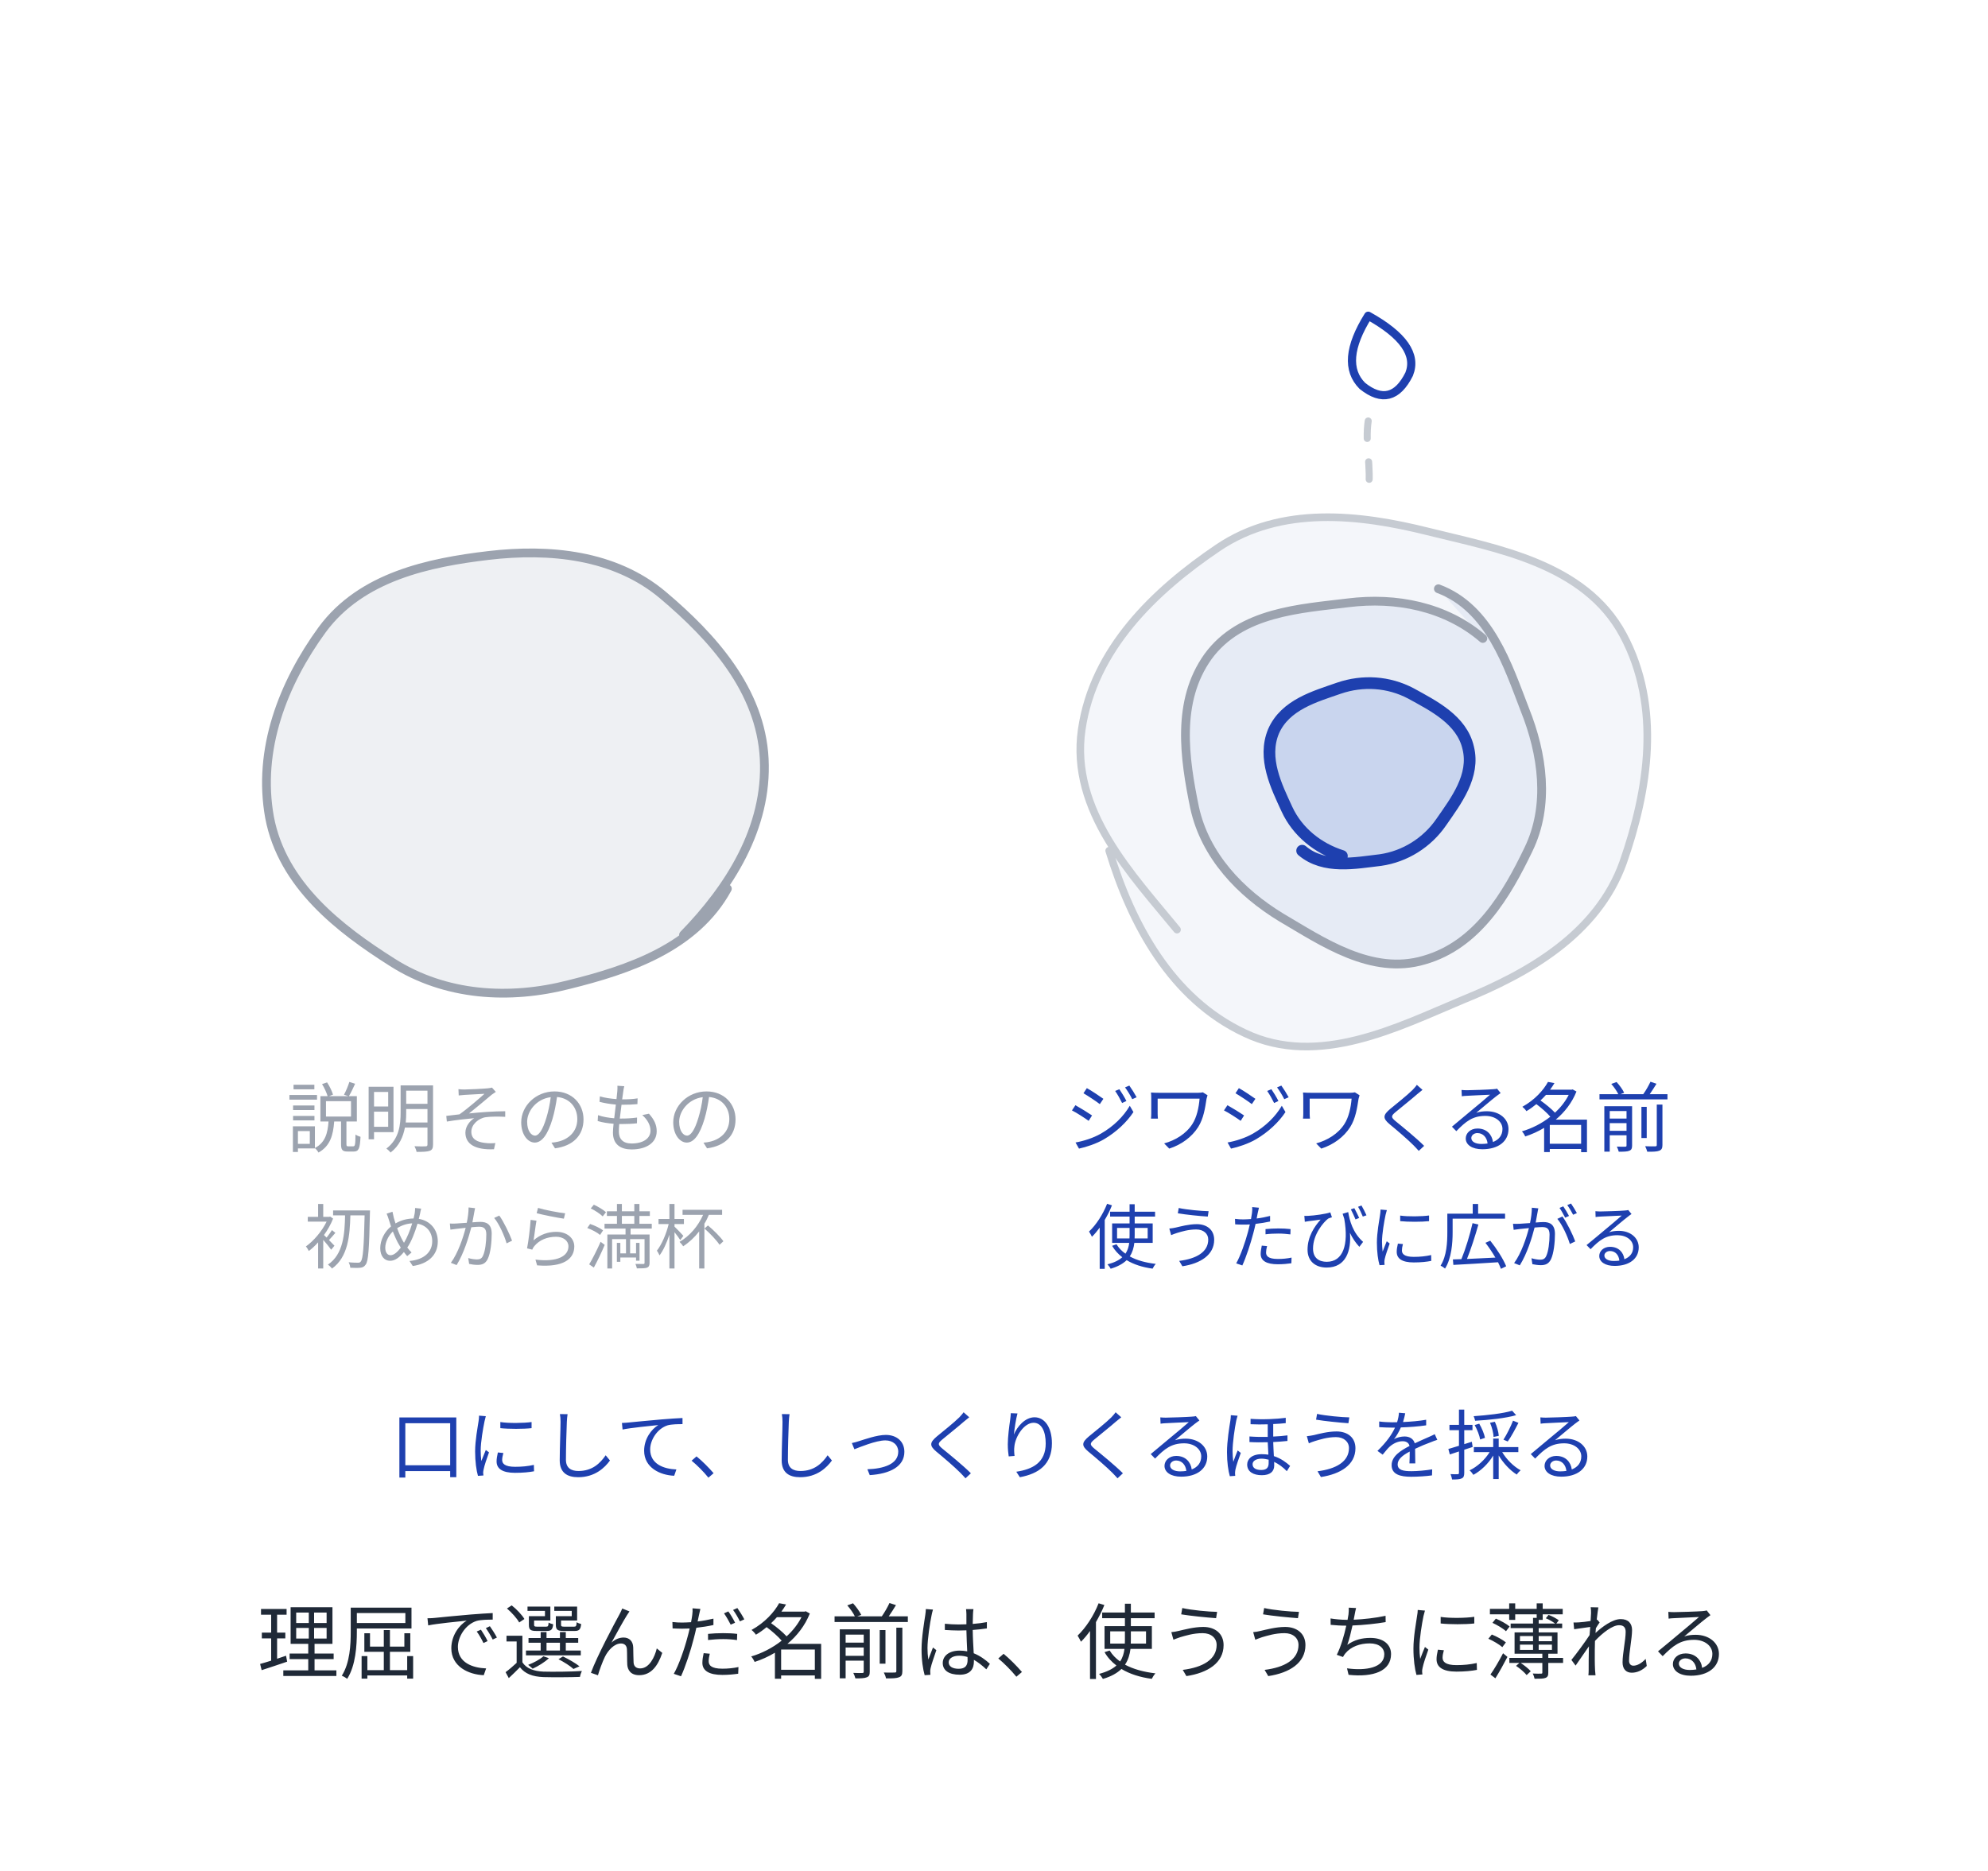
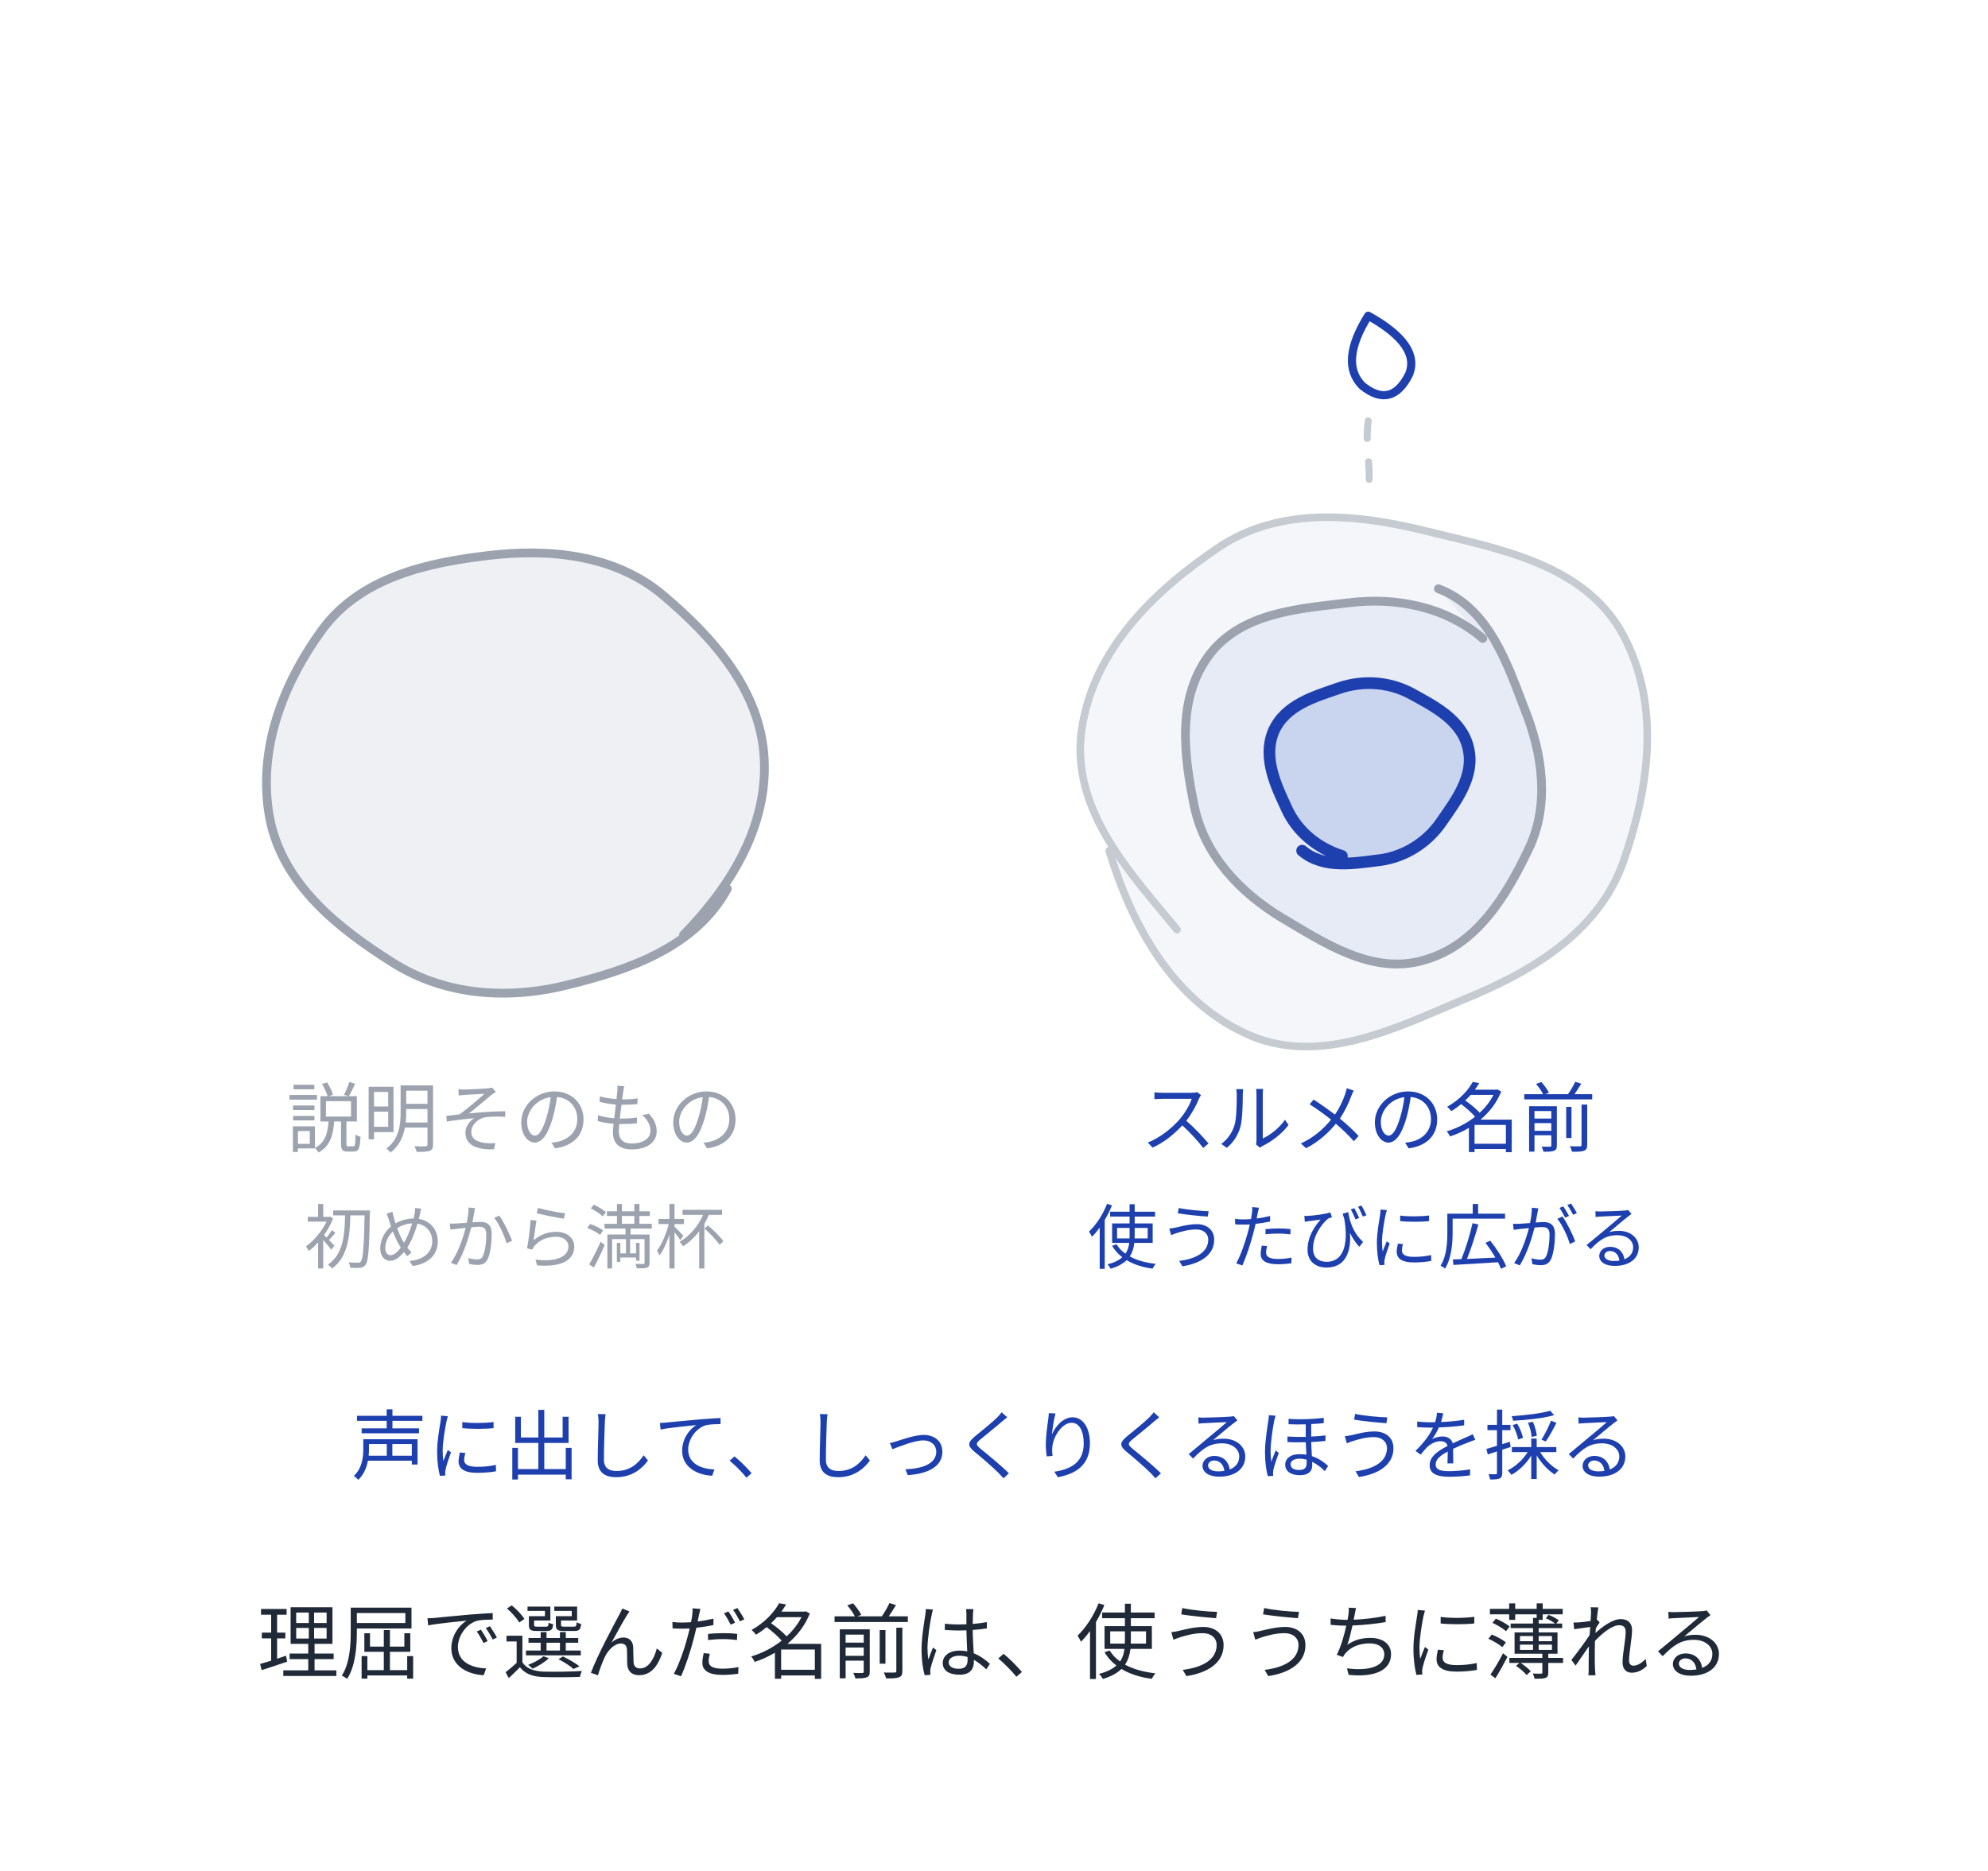
<svg xmlns="http://www.w3.org/2000/svg" width="340" height="320" viewBox="0 0 340 320" preserveAspectRatio="xMidYMid meet">
  <path d="M124.4 152 C118.9 162.1 107.4 165.9 97.3 168.4 C87.2 171 76.2 170.4 67.1 164.6 C58.1 158.9 48.3 151.4 46.1 139.8 C44 128.2 48.4 116.9 55.1 107.7 C61.8 98.6 73.4 96.2 83.6 95 C93.9 93.8 105.1 94.8 113.4 101.8 C121.8 108.9 130.1 118 130.7 129.8 C131.3 141.6 124.7 151.9 116.9 159.9" fill="#EEF0F3" stroke="#9CA3AF" stroke-width="1.5" stroke-linecap="round" />
  <text x="88" y="196" text-anchor="middle" font-family="sans-serif" font-size="13" fill="#9CA3AF">説明そのもの</text>
  <text x="88" y="216" text-anchor="middle" font-family="sans-serif" font-size="12" fill="#9CA3AF">初めから満杯</text>
  <path d="M234 54 q-5 8 -1 12 q5 4 8 -2 q2 -5 -7 -10" fill="none" stroke="#1E40AF" stroke-width="1.4" stroke-linecap="round" stroke-linejoin="round" />
  <path d="M234 72 C233.4 76 234.6 80 234 84" fill="none" stroke="#C6CBD2" stroke-width="1.2" stroke-linecap="round" stroke-dasharray="3 4" />
  <path d="M201.3 159 C193.7 149.7 183 138.7 185 124.8 C187 111 197.5 101 208.3 93.7 C219.1 86.4 232.6 88 244.2 90.9 C255.8 93.8 271 96.3 277.6 108.6 C284.2 120.9 281.9 135.2 277.6 147.5 C273.2 159.8 261.3 166.5 250.2 171 C239.2 175.6 225.5 182.7 212.9 176.7 C200.3 170.8 193.5 158 189.7 145.5" fill="#F4F6FA" stroke="#C6CBD2" stroke-width="1.3" stroke-linecap="round" />
  <path d="M246 100.7 C254.8 104 257.9 113.9 260.8 121.4 C263.8 128.9 265.1 137.7 261.4 145.3 C257.7 153 252.7 161.6 243.6 164.2 C234.6 166.9 226.1 161 219.1 156.9 C212.2 152.7 206.1 146.4 204.3 138.1 C202.6 129.8 201.1 120 206.6 112.3 C212.2 104.6 222.5 104.1 230.6 103.1 C238.7 102.1 247.2 103.7 253.6 109.2" fill="#E6EBF5" stroke="#9CA3AF" stroke-width="1.5" stroke-linecap="round" />
  <path d="M229.5 146.4 C225.4 145.1 221.9 142.3 220.1 138.4 C218.3 134.5 215.9 129.7 217.8 125.1 C219.8 120.5 225 119.1 229 117.7 C233.1 116.3 237.5 116.6 241.3 118.6 C245.1 120.7 250 123.1 251.1 127.9 C252.3 132.7 249 137 246.5 140.6 C244.1 144.1 240.3 146.5 236.1 147.1 C231.8 147.6 226.5 148.7 222.7 145.5" fill="#C9D5EE" stroke="#1E40AF" stroke-width="2" stroke-linecap="round" />
-   <text x="234" y="196" text-anchor="middle" font-family="sans-serif" font-size="13" fill="#1E40AF">ジワジワくる名前</text>
+   <text x="234" y="196" text-anchor="middle" font-family="sans-serif" font-size="13" fill="#1E40AF">スルメの名前</text>
  <text x="234" y="216" text-anchor="middle" font-family="sans-serif" font-size="12" fill="#1E40AF">使うたびに広がる</text>
-   <text x="170" y="252" text-anchor="middle" font-family="sans-serif" font-size="13" fill="#1E40AF">口にして、しっくりくるほうを採る</text>
+   <text x="170" y="252" text-anchor="middle" font-family="sans-serif" font-size="13" fill="#1E40AF">声に出して、しっくりくるほうを採る</text>
  <text x="170" y="286" text-anchor="middle" font-family="sans-serif" font-size="14" fill="#1F2937">理屈で選んだ名前は、使ううちに薄れる</text>
</svg>
